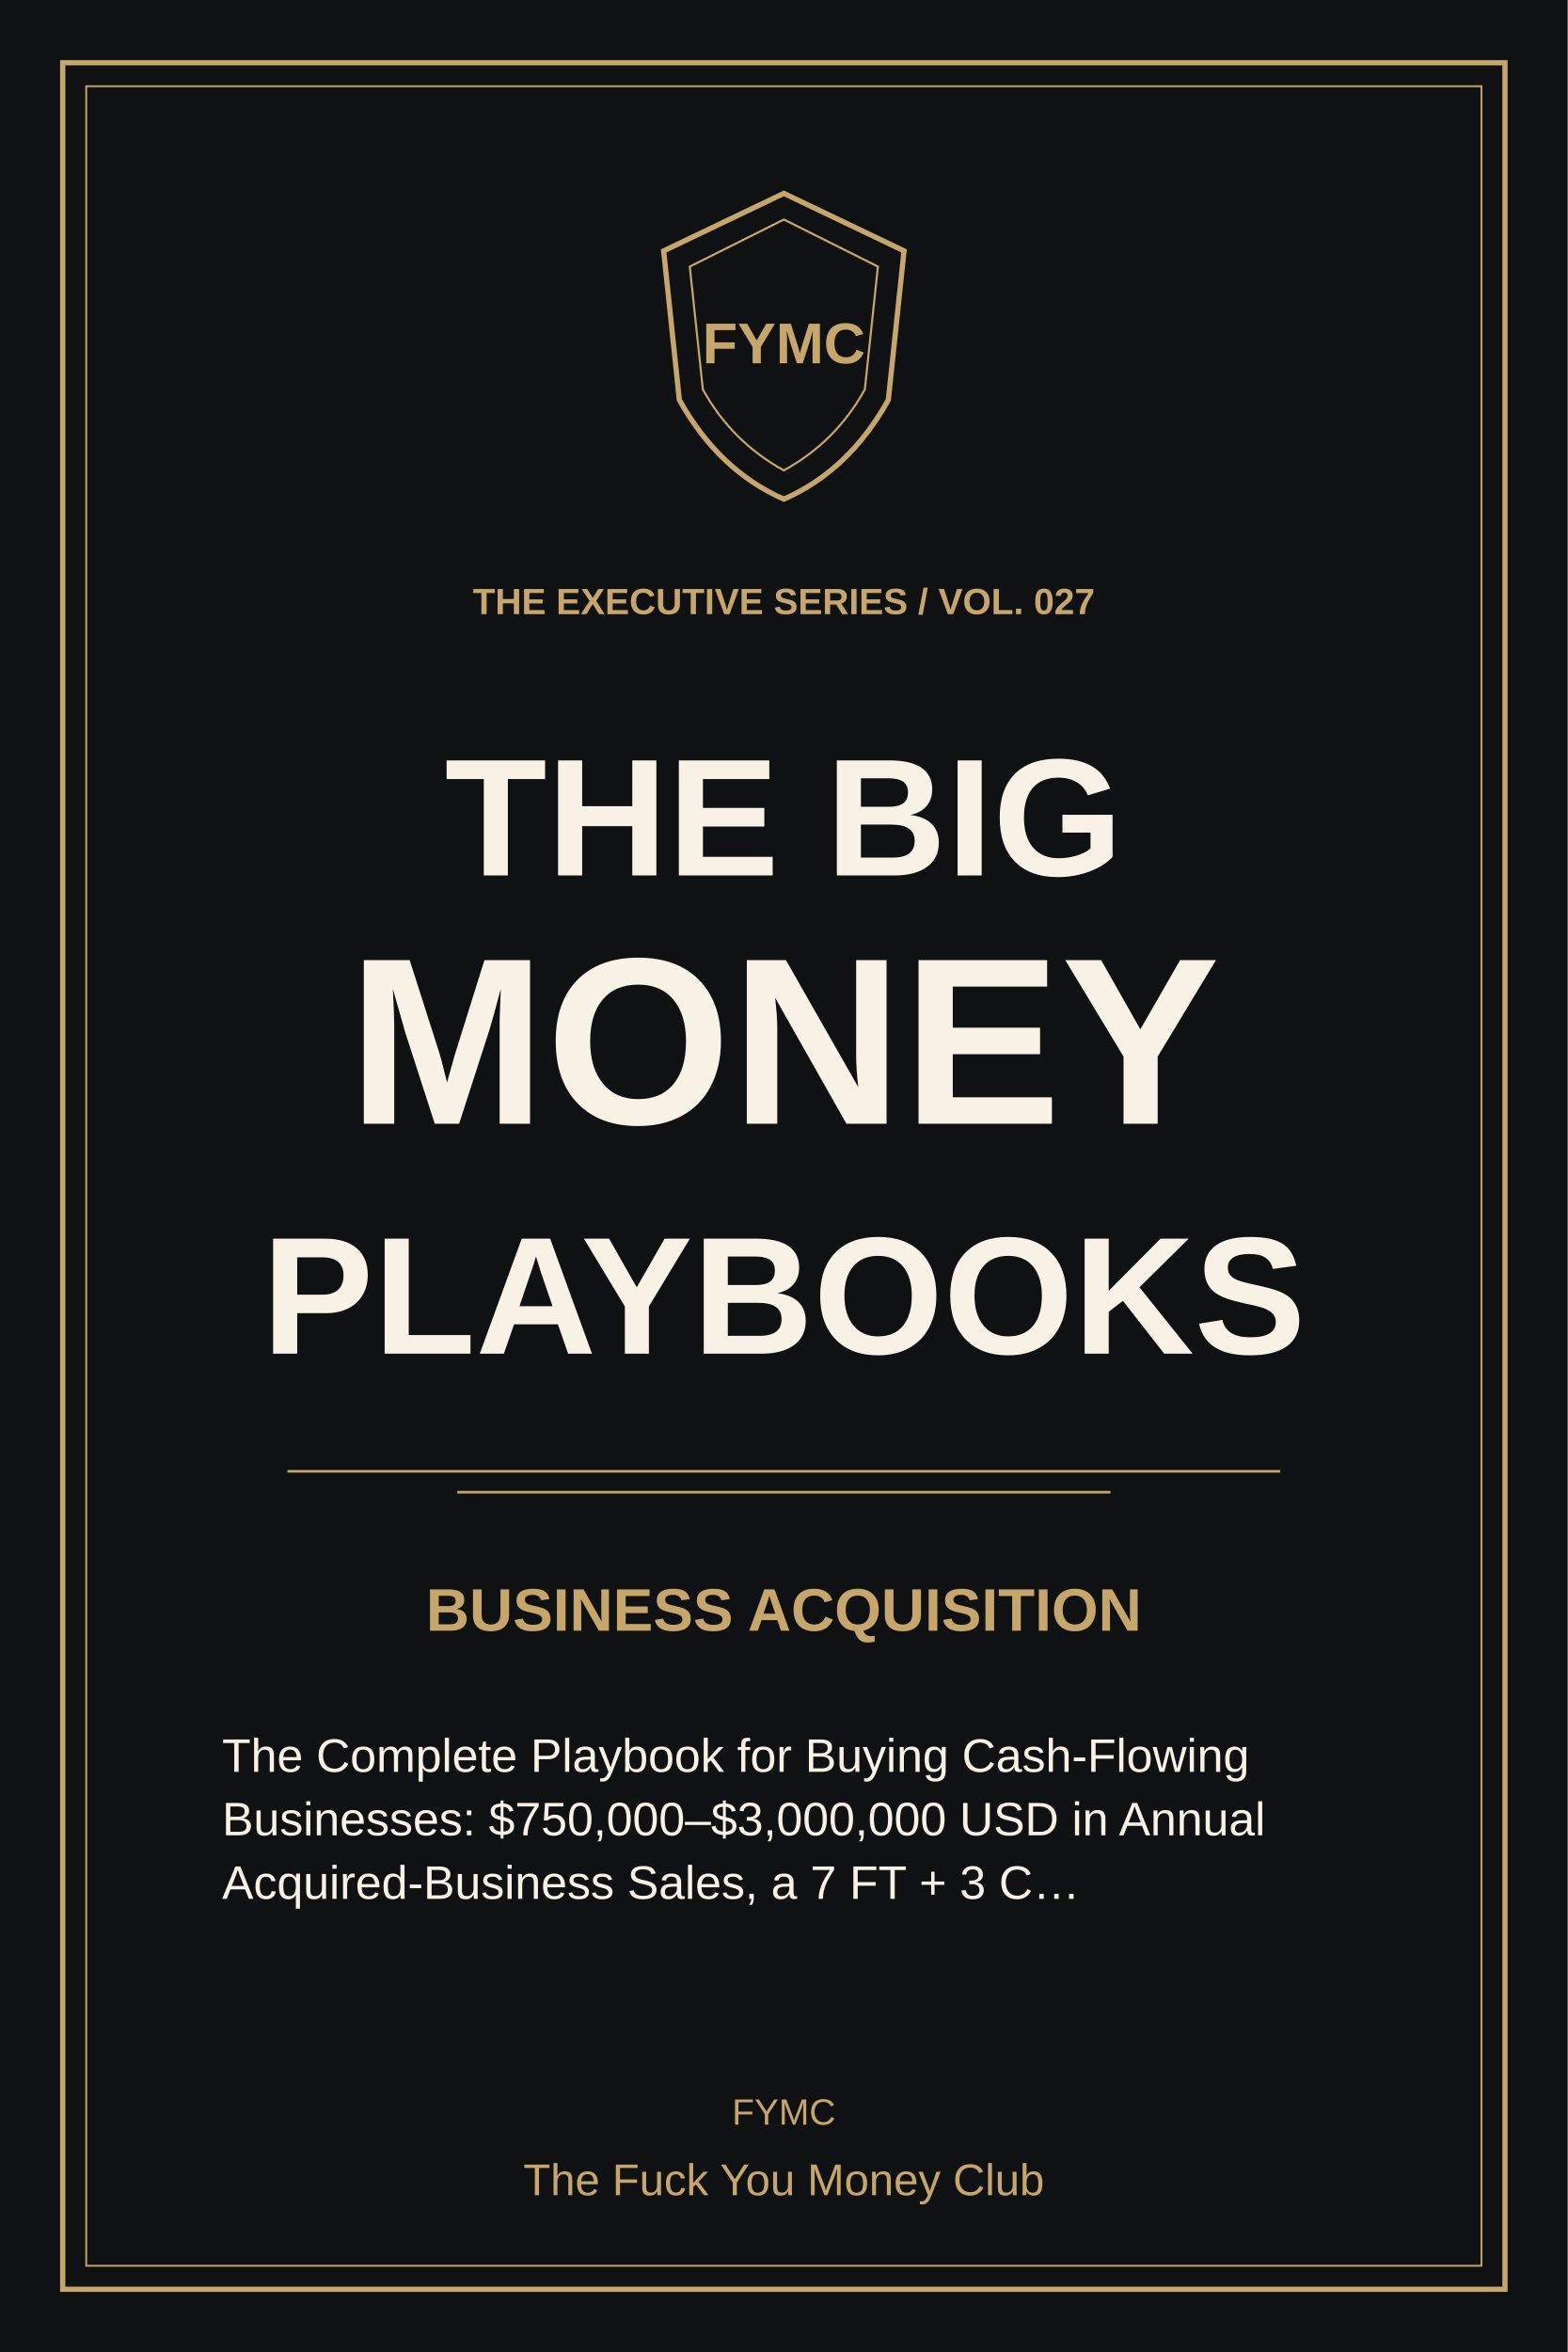
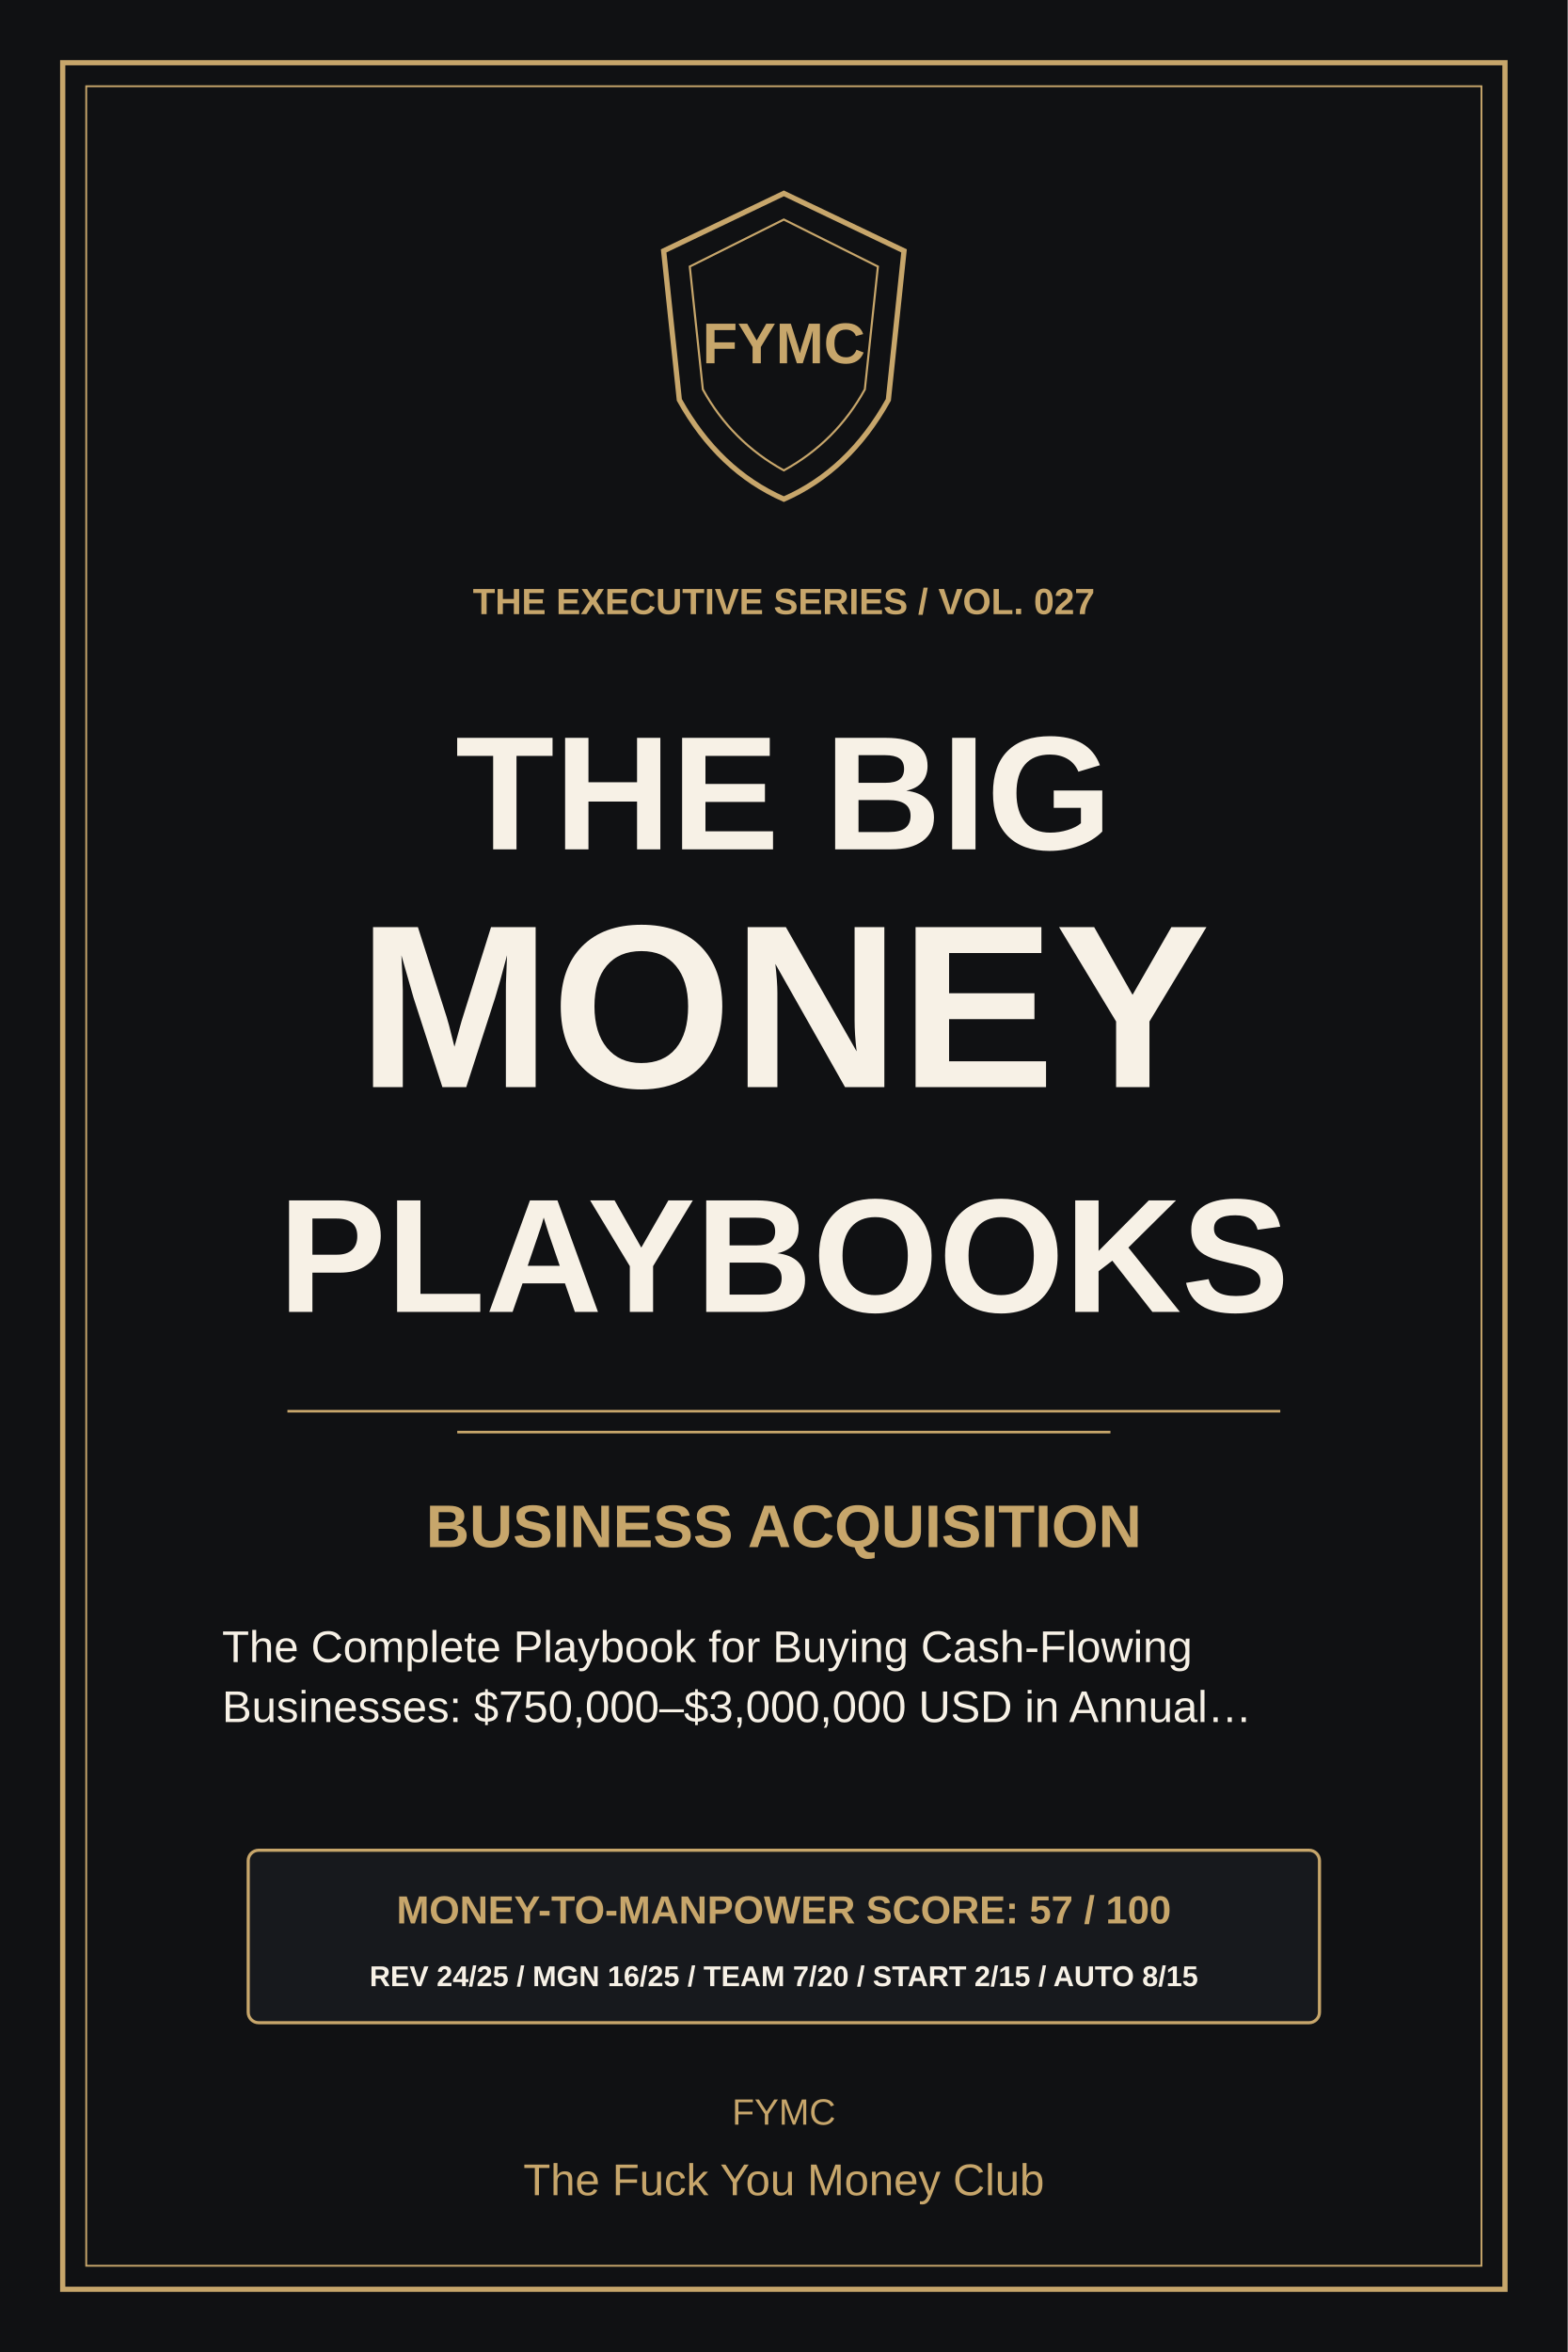
<svg xmlns="http://www.w3.org/2000/svg" width="600" height="900" viewBox="0 0 600 900" role="img" aria-labelledby="art-title art-desc">
  <defs>
    <linearGradient id="stage" x2="0.25" y2="1">
      <stop stop-color="#F5F2EC" />
      <stop offset="1" stop-color="#CEC8BC" />
    </linearGradient>
    <linearGradient id="pages" x2="1" y2="0">
      <stop stop-color="#AAA69C" />
      <stop offset="0.22" stop-color="#FFFDF5" />
      <stop offset="0.8" stop-color="#E4DFD3" />
      <stop offset="1" stop-color="#BAB4A6" />
    </linearGradient>
    <linearGradient id="foil" x2="1" y2="0.3">
      <stop stop-color="#FFFFFF" stop-opacity="0.18" />
      <stop offset="0.3" stop-color="#FFFFFF" stop-opacity="0" />
      <stop offset="1" stop-color="#000000" stop-opacity="0.2" />
    </linearGradient>
    <linearGradient id="metal" x2="1" y2="1">
      <stop stop-color="#797D80" />
      <stop offset="0.35" stop-color="#272A2D" />
      <stop offset="0.72" stop-color="#090B0C" />
      <stop offset="1" stop-color="#63676A" />
    </linearGradient>
    <linearGradient id="glass" x2="1" y2="1">
      <stop stop-color="#FFFFFF" stop-opacity="0.14" />
      <stop offset="0.48" stop-color="#FFFFFF" stop-opacity="0" />
    </linearGradient>
    <filter id="shadow" x="-50%" y="-100%" width="200%" height="300%">
      <feGaussianBlur stdDeviation="15" />
    </filter>
  </defs>
  <rect x="0" y="0" width="600" height="900" rx="0" fill="#101113" stroke="none" stroke-width="1" />
  <rect x="24" y="24" width="552" height="852" rx="0" fill="none" stroke="#C7A66B" stroke-width="2" />
  <rect x="33" y="33" width="534" height="834" rx="0" fill="none" stroke="#C7A66B" stroke-width="0.7" />
  <path d="M300 74 L346 96 L340 153 Q325 180 300 191 Q275 180 260 153 L254 96 Z" fill="none" stroke="#C7A66B" stroke-width="2" />
  <path d="M300 84 L336 102 L331 149 Q320 169 300 180 Q280 169 269 149 L264 102 Z" fill="none" stroke="#C7A66B" stroke-width="0.8" />
  <text x="300" y="139" fill="#C7A66B" font-family="Arial, Helvetica, sans-serif" font-size="22" font-weight="700" text-anchor="middle">FYMC</text>
  <text x="300" y="235" fill="#C7A66B" font-family="Arial, Helvetica, sans-serif" font-size="14" font-weight="700" text-anchor="middle">THE EXECUTIVE SERIES / VOL. 027</text>
-   <text x="300" y="335" fill="#F7F1E6" font-family="Arial, Helvetica, sans-serif" font-size="64" font-weight="800" text-anchor="middle">THE BIG</text>
-   <text x="300" y="430" fill="#F7F1E6" font-family="Arial, Helvetica, sans-serif" font-size="91" font-weight="800" text-anchor="middle">MONEY</text>
-   <text x="300" y="518" fill="#F7F1E6" font-family="Arial, Helvetica, sans-serif" font-size="64" font-weight="800" text-anchor="middle">PLAYBOOKS</text>
-   <path d="M110 563 H490 M175 571 H425" fill="none" stroke="#C7A66B" stroke-width="1" />
-   <text x="300" y="624" fill="#C7A66B" font-family="Arial, Helvetica, sans-serif" font-size="23" font-weight="600" text-anchor="middle">BUSINESS ACQUISITION</text>
-   <text x="85" y="678.0" fill="#F7F1E6" font-family="Arial, Helvetica, sans-serif" font-size="18" font-weight="400" text-anchor="start">The Complete Playbook for Buying Cash-Flowing</text>
-   <text x="85" y="702.3" fill="#F7F1E6" font-family="Arial, Helvetica, sans-serif" font-size="18" font-weight="400" text-anchor="start">Businesses: $750,000–$3,000,000 USD in Annual</text>
-   <text x="85" y="726.6" fill="#F7F1E6" font-family="Arial, Helvetica, sans-serif" font-size="18" font-weight="400" text-anchor="start">Acquired-Business Sales, a 7 FT + 3 C…</text>
+   <text x="300" y="325" fill="#F7F1E6" font-family="Arial, Helvetica, sans-serif" font-size="62" font-weight="800" text-anchor="middle">THE BIG</text>
+   <text x="300" y="416" fill="#F7F1E6" font-family="Arial, Helvetica, sans-serif" font-size="89" font-weight="800" text-anchor="middle">MONEY</text>
+   <text x="300" y="502" fill="#F7F1E6" font-family="Arial, Helvetica, sans-serif" font-size="62" font-weight="800" text-anchor="middle">PLAYBOOKS</text>
+   <path d="M110 540 H490 M175 548 H425" fill="none" stroke="#C7A66B" stroke-width="1" />
+   <text x="300" y="592" fill="#C7A66B" font-family="Arial, Helvetica, sans-serif" font-size="23" font-weight="600" text-anchor="middle">BUSINESS ACQUISITION</text>
+   <text x="85" y="636.0" fill="#F7F1E6" font-family="Arial, Helvetica, sans-serif" font-size="17" font-weight="400" text-anchor="start">The Complete Playbook for Buying Cash-Flowing</text>
+   <text x="85" y="658.95" fill="#F7F1E6" font-family="Arial, Helvetica, sans-serif" font-size="17" font-weight="400" text-anchor="start">Businesses: $750,000–$3,000,000 USD in Annual…</text>
+   <rect x="95" y="708" width="410" height="66" rx="4" fill="#17191D" stroke="#C7A66B" stroke-width="1.2" />
+   <text x="300" y="736" fill="#C7A66B" font-family="Arial, Helvetica, sans-serif" font-size="15" font-weight="700" text-anchor="middle">MONEY-TO-MANPOWER SCORE: 57 / 100</text>
+   <text x="300" y="760" fill="#F7F1E6" font-family="Arial, Helvetica, sans-serif" font-size="11" font-weight="600" text-anchor="middle">REV 24/25 / MGN 16/25 / TEAM 7/20 / START 2/15 / AUTO 8/15</text>
  <text x="300" y="813" fill="#C7A66B" font-family="Arial, Helvetica, sans-serif" font-size="14" font-weight="400" text-anchor="middle">FYMC</text>
  <text x="300" y="840" fill="#C7A66B" font-family="Arial, Helvetica, sans-serif" font-size="17" font-weight="400" text-anchor="middle">The Fuck You Money Club</text>
</svg>
